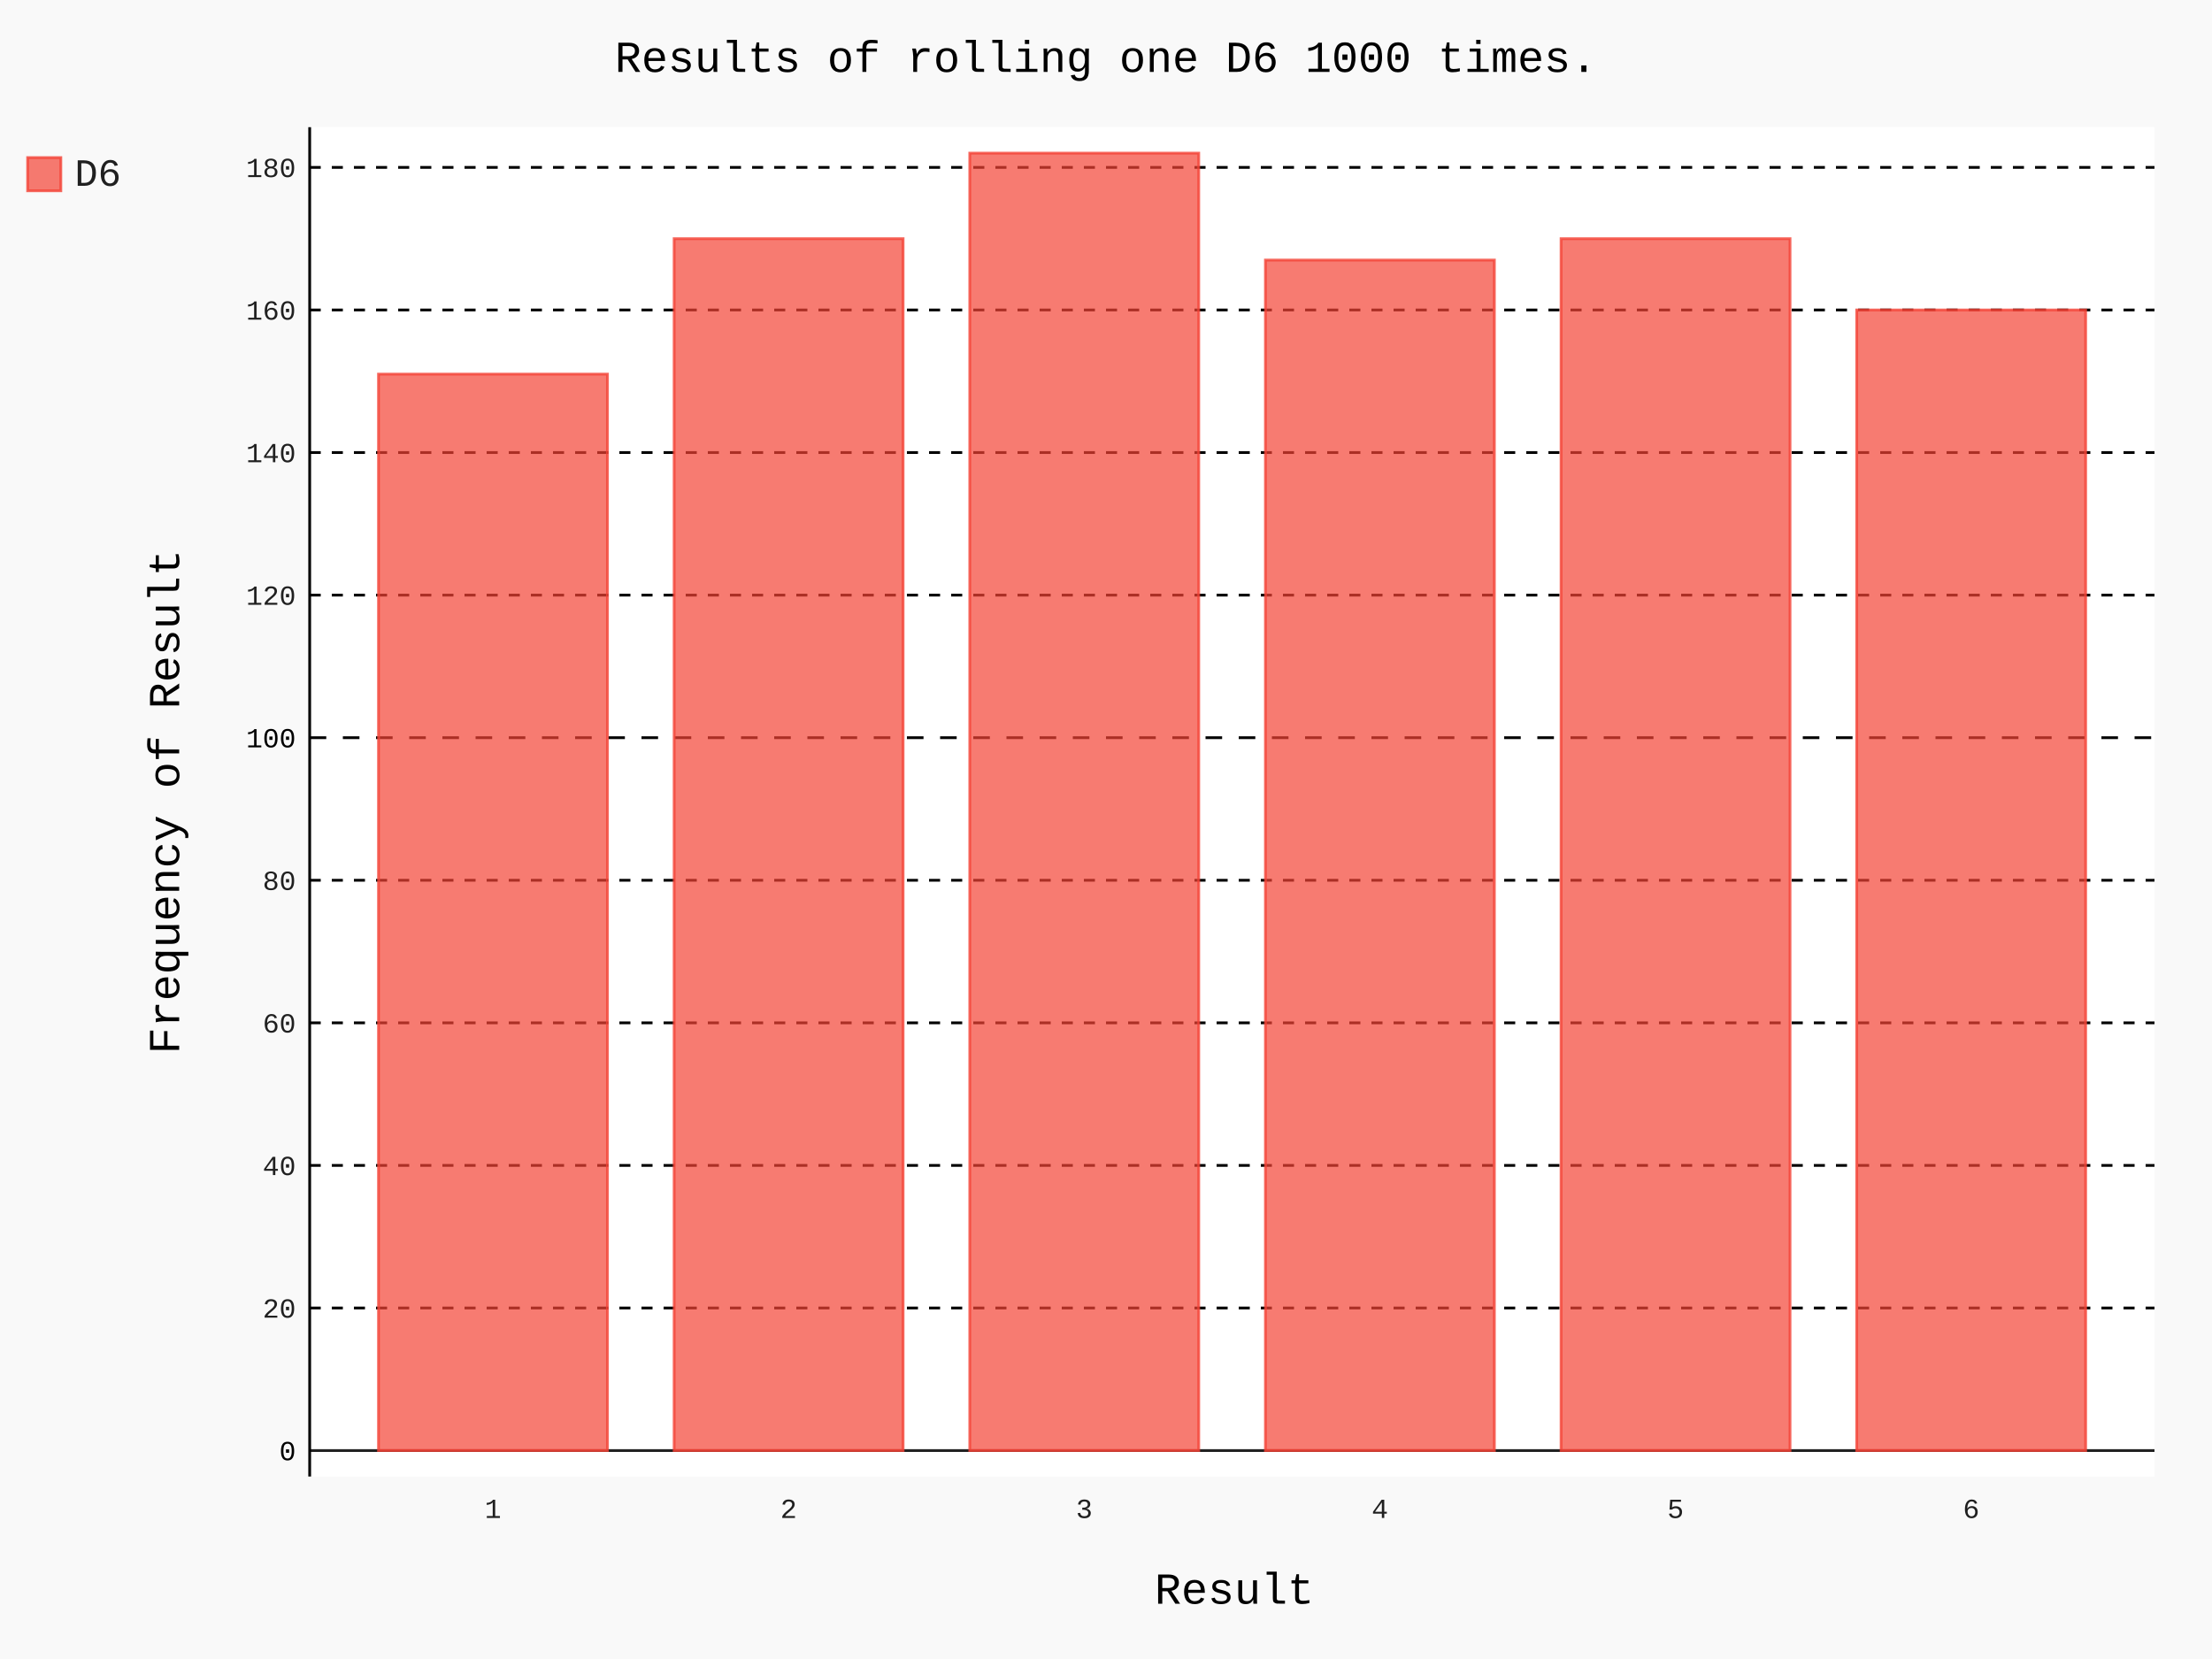
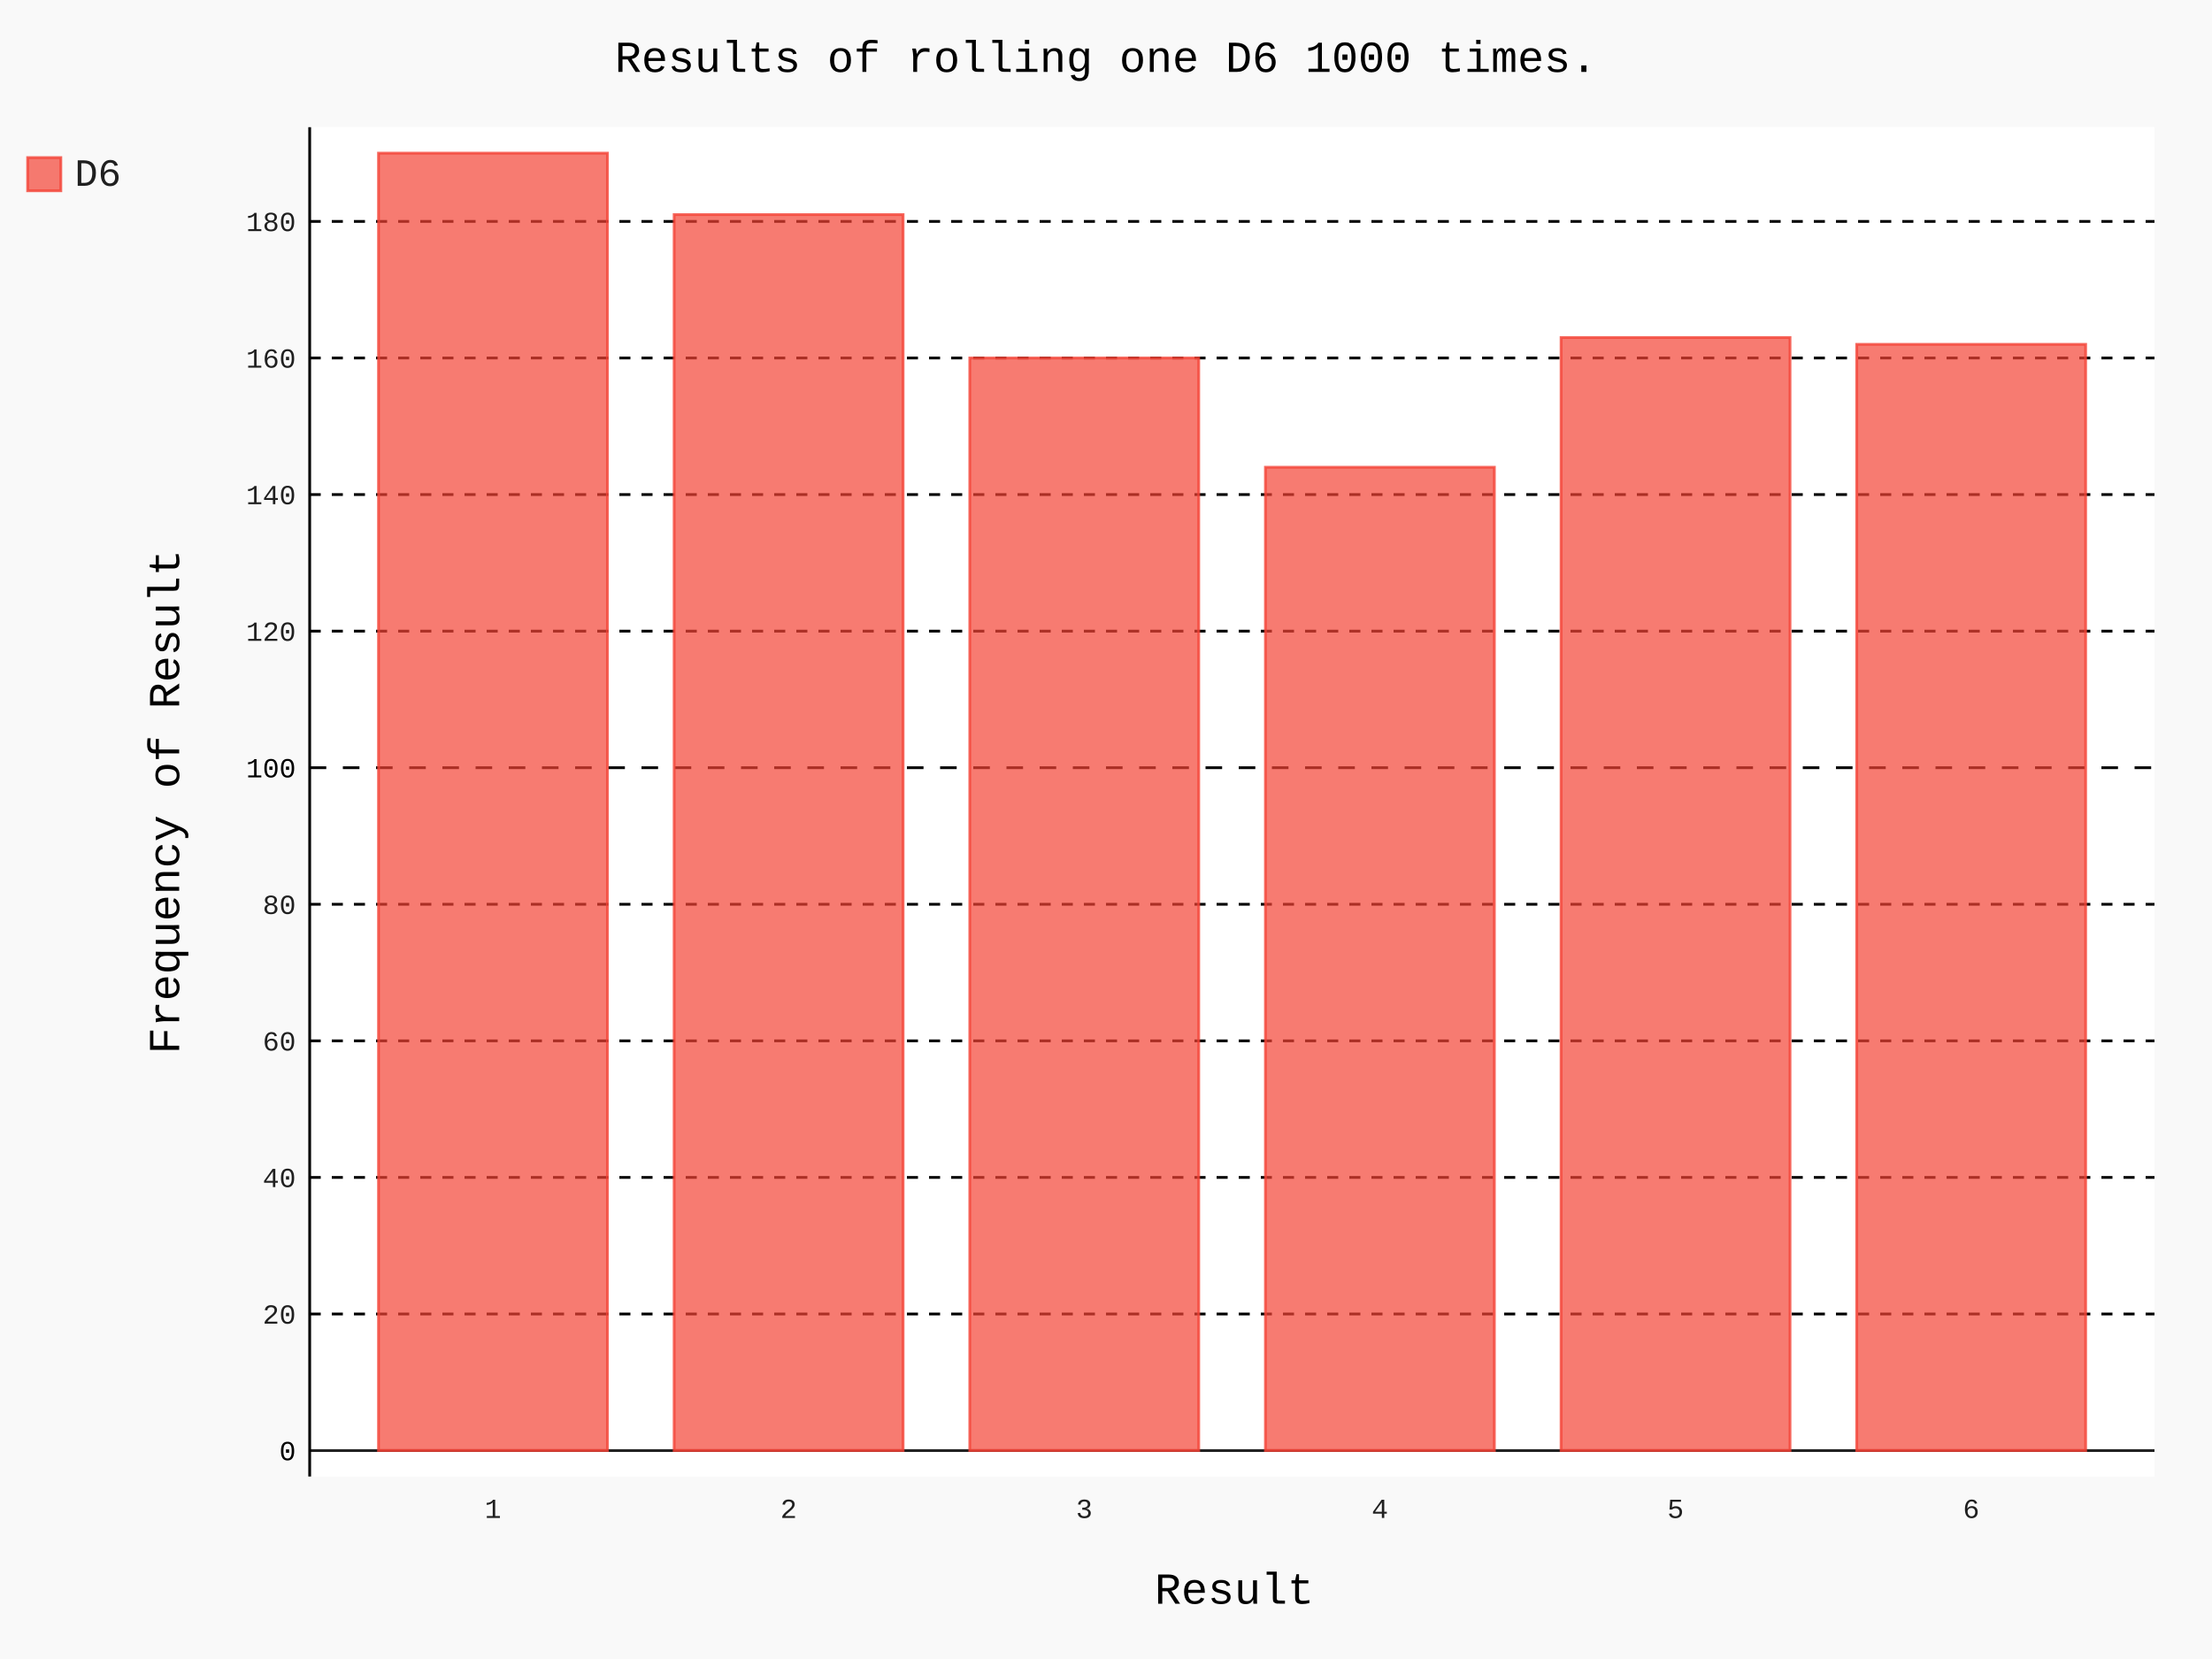
- <svg xmlns="http://www.w3.org/2000/svg" class="pygal-chart" id="chart-809ba225-5793-4c3e-b469-d96da533bd35" viewBox="0 0 800 600">
+ <svg xmlns="http://www.w3.org/2000/svg" class="pygal-chart" id="chart-0288ad3e-8f26-4321-8d74-18589fe61f31" viewBox="0 0 800 600">
  <defs>
-     <style type="text/css">#chart-809ba225-5793-4c3e-b469-d96da533bd35{-webkit-user-select:none;-webkit-font-smoothing:antialiased;font-family:Consolas,"Liberation Mono",Menlo,Courier,monospace}#chart-809ba225-5793-4c3e-b469-d96da533bd35 .title{font-family:Consolas,"Liberation Mono",Menlo,Courier,monospace;font-size:16px}#chart-809ba225-5793-4c3e-b469-d96da533bd35 .legends .legend text{font-family:Consolas,"Liberation Mono",Menlo,Courier,monospace;font-size:14px}#chart-809ba225-5793-4c3e-b469-d96da533bd35 .axis text{font-family:Consolas,"Liberation Mono",Menlo,Courier,monospace;font-size:10px}#chart-809ba225-5793-4c3e-b469-d96da533bd35 .axis text.major{font-family:Consolas,"Liberation Mono",Menlo,Courier,monospace;font-size:10px}#chart-809ba225-5793-4c3e-b469-d96da533bd35 .text-overlay text.value{font-family:Consolas,"Liberation Mono",Menlo,Courier,monospace;font-size:16px}#chart-809ba225-5793-4c3e-b469-d96da533bd35 .text-overlay text.label{font-family:Consolas,"Liberation Mono",Menlo,Courier,monospace;font-size:10px}#chart-809ba225-5793-4c3e-b469-d96da533bd35 .tooltip{font-family:Consolas,"Liberation Mono",Menlo,Courier,monospace;font-size:14px}#chart-809ba225-5793-4c3e-b469-d96da533bd35 text.no_data{font-family:Consolas,"Liberation Mono",Menlo,Courier,monospace;font-size:64px}
- #chart-809ba225-5793-4c3e-b469-d96da533bd35{background-color:rgba(249,249,249,1)}#chart-809ba225-5793-4c3e-b469-d96da533bd35 path,#chart-809ba225-5793-4c3e-b469-d96da533bd35 line,#chart-809ba225-5793-4c3e-b469-d96da533bd35 rect,#chart-809ba225-5793-4c3e-b469-d96da533bd35 circle{-webkit-transition:150ms;-moz-transition:150ms;transition:150ms}#chart-809ba225-5793-4c3e-b469-d96da533bd35 .graph &gt; .background{fill:rgba(249,249,249,1)}#chart-809ba225-5793-4c3e-b469-d96da533bd35 .plot &gt; .background{fill:rgba(255,255,255,1)}#chart-809ba225-5793-4c3e-b469-d96da533bd35 .graph{fill:rgba(0,0,0,.87)}#chart-809ba225-5793-4c3e-b469-d96da533bd35 text.no_data{fill:rgba(0,0,0,1)}#chart-809ba225-5793-4c3e-b469-d96da533bd35 .title{fill:rgba(0,0,0,1)}#chart-809ba225-5793-4c3e-b469-d96da533bd35 .legends .legend text{fill:rgba(0,0,0,.87)}#chart-809ba225-5793-4c3e-b469-d96da533bd35 .legends .legend:hover text{fill:rgba(0,0,0,1)}#chart-809ba225-5793-4c3e-b469-d96da533bd35 .axis .line{stroke:rgba(0,0,0,1)}#chart-809ba225-5793-4c3e-b469-d96da533bd35 .axis .guide.line{stroke:rgba(0,0,0,.54)}#chart-809ba225-5793-4c3e-b469-d96da533bd35 .axis .major.line{stroke:rgba(0,0,0,.87)}#chart-809ba225-5793-4c3e-b469-d96da533bd35 .axis text.major{fill:rgba(0,0,0,1)}#chart-809ba225-5793-4c3e-b469-d96da533bd35 .axis.y .guides:hover .guide.line,#chart-809ba225-5793-4c3e-b469-d96da533bd35 .line-graph .axis.x .guides:hover .guide.line,#chart-809ba225-5793-4c3e-b469-d96da533bd35 .stackedline-graph .axis.x .guides:hover .guide.line,#chart-809ba225-5793-4c3e-b469-d96da533bd35 .xy-graph .axis.x .guides:hover .guide.line{stroke:rgba(0,0,0,1)}#chart-809ba225-5793-4c3e-b469-d96da533bd35 .axis .guides:hover text{fill:rgba(0,0,0,1)}#chart-809ba225-5793-4c3e-b469-d96da533bd35 .reactive{fill-opacity:.7;stroke-opacity:.8;stroke-width:1}#chart-809ba225-5793-4c3e-b469-d96da533bd35 .ci{stroke:rgba(0,0,0,.87)}#chart-809ba225-5793-4c3e-b469-d96da533bd35 .reactive.active,#chart-809ba225-5793-4c3e-b469-d96da533bd35 .active .reactive{fill-opacity:.8;stroke-opacity:.9;stroke-width:4}#chart-809ba225-5793-4c3e-b469-d96da533bd35 .ci .reactive.active{stroke-width:1.5}#chart-809ba225-5793-4c3e-b469-d96da533bd35 .series text{fill:rgba(0,0,0,1)}#chart-809ba225-5793-4c3e-b469-d96da533bd35 .tooltip rect{fill:rgba(255,255,255,1);stroke:rgba(0,0,0,1);-webkit-transition:opacity 150ms;-moz-transition:opacity 150ms;transition:opacity 150ms}#chart-809ba225-5793-4c3e-b469-d96da533bd35 .tooltip .label{fill:rgba(0,0,0,.87)}#chart-809ba225-5793-4c3e-b469-d96da533bd35 .tooltip .label{fill:rgba(0,0,0,.87)}#chart-809ba225-5793-4c3e-b469-d96da533bd35 .tooltip .legend{font-size:.8em;fill:rgba(0,0,0,.54)}#chart-809ba225-5793-4c3e-b469-d96da533bd35 .tooltip .x_label{font-size:.6em;fill:rgba(0,0,0,1)}#chart-809ba225-5793-4c3e-b469-d96da533bd35 .tooltip .xlink{font-size:.5em;text-decoration:underline}#chart-809ba225-5793-4c3e-b469-d96da533bd35 .tooltip .value{font-size:1.5em}#chart-809ba225-5793-4c3e-b469-d96da533bd35 .bound{font-size:.5em}#chart-809ba225-5793-4c3e-b469-d96da533bd35 .max-value{font-size:.75em;fill:rgba(0,0,0,.54)}#chart-809ba225-5793-4c3e-b469-d96da533bd35 .map-element{fill:rgba(255,255,255,1);stroke:rgba(0,0,0,.54) !important}#chart-809ba225-5793-4c3e-b469-d96da533bd35 .map-element .reactive{fill-opacity:inherit;stroke-opacity:inherit}#chart-809ba225-5793-4c3e-b469-d96da533bd35 .color-0,#chart-809ba225-5793-4c3e-b469-d96da533bd35 .color-0 a:visited{stroke:#F44336;fill:#F44336}#chart-809ba225-5793-4c3e-b469-d96da533bd35 .text-overlay .color-0 text{fill:black}
- #chart-809ba225-5793-4c3e-b469-d96da533bd35 text.no_data{text-anchor:middle}#chart-809ba225-5793-4c3e-b469-d96da533bd35 .guide.line{fill:none}#chart-809ba225-5793-4c3e-b469-d96da533bd35 .centered{text-anchor:middle}#chart-809ba225-5793-4c3e-b469-d96da533bd35 .title{text-anchor:middle}#chart-809ba225-5793-4c3e-b469-d96da533bd35 .legends .legend text{fill-opacity:1}#chart-809ba225-5793-4c3e-b469-d96da533bd35 .axis.x text{text-anchor:middle}#chart-809ba225-5793-4c3e-b469-d96da533bd35 .axis.x:not(.web) text[transform]{text-anchor:start}#chart-809ba225-5793-4c3e-b469-d96da533bd35 .axis.x:not(.web) text[transform].backwards{text-anchor:end}#chart-809ba225-5793-4c3e-b469-d96da533bd35 .axis.y text{text-anchor:end}#chart-809ba225-5793-4c3e-b469-d96da533bd35 .axis.y text[transform].backwards{text-anchor:start}#chart-809ba225-5793-4c3e-b469-d96da533bd35 .axis.y2 text{text-anchor:start}#chart-809ba225-5793-4c3e-b469-d96da533bd35 .axis.y2 text[transform].backwards{text-anchor:end}#chart-809ba225-5793-4c3e-b469-d96da533bd35 .axis .guide.line{stroke-dasharray:4,4;stroke:black}#chart-809ba225-5793-4c3e-b469-d96da533bd35 .axis .major.guide.line{stroke-dasharray:6,6;stroke:black}#chart-809ba225-5793-4c3e-b469-d96da533bd35 .horizontal .axis.y .guide.line,#chart-809ba225-5793-4c3e-b469-d96da533bd35 .horizontal .axis.y2 .guide.line,#chart-809ba225-5793-4c3e-b469-d96da533bd35 .vertical .axis.x .guide.line{opacity:0}#chart-809ba225-5793-4c3e-b469-d96da533bd35 .horizontal .axis.always_show .guide.line,#chart-809ba225-5793-4c3e-b469-d96da533bd35 .vertical .axis.always_show .guide.line{opacity:1 !important}#chart-809ba225-5793-4c3e-b469-d96da533bd35 .axis.y .guides:hover .guide.line,#chart-809ba225-5793-4c3e-b469-d96da533bd35 .axis.y2 .guides:hover .guide.line,#chart-809ba225-5793-4c3e-b469-d96da533bd35 .axis.x .guides:hover .guide.line{opacity:1}#chart-809ba225-5793-4c3e-b469-d96da533bd35 .axis .guides:hover text{opacity:1}#chart-809ba225-5793-4c3e-b469-d96da533bd35 .nofill{fill:none}#chart-809ba225-5793-4c3e-b469-d96da533bd35 .subtle-fill{fill-opacity:.2}#chart-809ba225-5793-4c3e-b469-d96da533bd35 .dot{stroke-width:1px;fill-opacity:1;stroke-opacity:1}#chart-809ba225-5793-4c3e-b469-d96da533bd35 .dot.active{stroke-width:5px}#chart-809ba225-5793-4c3e-b469-d96da533bd35 .dot.negative{fill:transparent}#chart-809ba225-5793-4c3e-b469-d96da533bd35 text,#chart-809ba225-5793-4c3e-b469-d96da533bd35 tspan{stroke:none !important}#chart-809ba225-5793-4c3e-b469-d96da533bd35 .series text.active{opacity:1}#chart-809ba225-5793-4c3e-b469-d96da533bd35 .tooltip rect{fill-opacity:.95;stroke-width:.5}#chart-809ba225-5793-4c3e-b469-d96da533bd35 .tooltip text{fill-opacity:1}#chart-809ba225-5793-4c3e-b469-d96da533bd35 .showable{visibility:hidden}#chart-809ba225-5793-4c3e-b469-d96da533bd35 .showable.shown{visibility:visible}#chart-809ba225-5793-4c3e-b469-d96da533bd35 .gauge-background{fill:rgba(229,229,229,1);stroke:none}#chart-809ba225-5793-4c3e-b469-d96da533bd35 .bg-lines{stroke:rgba(249,249,249,1);stroke-width:2px}</style>
+     <style type="text/css">#chart-0288ad3e-8f26-4321-8d74-18589fe61f31{-webkit-user-select:none;-webkit-font-smoothing:antialiased;font-family:Consolas,"Liberation Mono",Menlo,Courier,monospace}#chart-0288ad3e-8f26-4321-8d74-18589fe61f31 .title{font-family:Consolas,"Liberation Mono",Menlo,Courier,monospace;font-size:16px}#chart-0288ad3e-8f26-4321-8d74-18589fe61f31 .legends .legend text{font-family:Consolas,"Liberation Mono",Menlo,Courier,monospace;font-size:14px}#chart-0288ad3e-8f26-4321-8d74-18589fe61f31 .axis text{font-family:Consolas,"Liberation Mono",Menlo,Courier,monospace;font-size:10px}#chart-0288ad3e-8f26-4321-8d74-18589fe61f31 .axis text.major{font-family:Consolas,"Liberation Mono",Menlo,Courier,monospace;font-size:10px}#chart-0288ad3e-8f26-4321-8d74-18589fe61f31 .text-overlay text.value{font-family:Consolas,"Liberation Mono",Menlo,Courier,monospace;font-size:16px}#chart-0288ad3e-8f26-4321-8d74-18589fe61f31 .text-overlay text.label{font-family:Consolas,"Liberation Mono",Menlo,Courier,monospace;font-size:10px}#chart-0288ad3e-8f26-4321-8d74-18589fe61f31 .tooltip{font-family:Consolas,"Liberation Mono",Menlo,Courier,monospace;font-size:14px}#chart-0288ad3e-8f26-4321-8d74-18589fe61f31 text.no_data{font-family:Consolas,"Liberation Mono",Menlo,Courier,monospace;font-size:64px}
+ #chart-0288ad3e-8f26-4321-8d74-18589fe61f31{background-color:rgba(249,249,249,1)}#chart-0288ad3e-8f26-4321-8d74-18589fe61f31 path,#chart-0288ad3e-8f26-4321-8d74-18589fe61f31 line,#chart-0288ad3e-8f26-4321-8d74-18589fe61f31 rect,#chart-0288ad3e-8f26-4321-8d74-18589fe61f31 circle{-webkit-transition:150ms;-moz-transition:150ms;transition:150ms}#chart-0288ad3e-8f26-4321-8d74-18589fe61f31 .graph &gt; .background{fill:rgba(249,249,249,1)}#chart-0288ad3e-8f26-4321-8d74-18589fe61f31 .plot &gt; .background{fill:rgba(255,255,255,1)}#chart-0288ad3e-8f26-4321-8d74-18589fe61f31 .graph{fill:rgba(0,0,0,.87)}#chart-0288ad3e-8f26-4321-8d74-18589fe61f31 text.no_data{fill:rgba(0,0,0,1)}#chart-0288ad3e-8f26-4321-8d74-18589fe61f31 .title{fill:rgba(0,0,0,1)}#chart-0288ad3e-8f26-4321-8d74-18589fe61f31 .legends .legend text{fill:rgba(0,0,0,.87)}#chart-0288ad3e-8f26-4321-8d74-18589fe61f31 .legends .legend:hover text{fill:rgba(0,0,0,1)}#chart-0288ad3e-8f26-4321-8d74-18589fe61f31 .axis .line{stroke:rgba(0,0,0,1)}#chart-0288ad3e-8f26-4321-8d74-18589fe61f31 .axis .guide.line{stroke:rgba(0,0,0,.54)}#chart-0288ad3e-8f26-4321-8d74-18589fe61f31 .axis .major.line{stroke:rgba(0,0,0,.87)}#chart-0288ad3e-8f26-4321-8d74-18589fe61f31 .axis text.major{fill:rgba(0,0,0,1)}#chart-0288ad3e-8f26-4321-8d74-18589fe61f31 .axis.y .guides:hover .guide.line,#chart-0288ad3e-8f26-4321-8d74-18589fe61f31 .line-graph .axis.x .guides:hover .guide.line,#chart-0288ad3e-8f26-4321-8d74-18589fe61f31 .stackedline-graph .axis.x .guides:hover .guide.line,#chart-0288ad3e-8f26-4321-8d74-18589fe61f31 .xy-graph .axis.x .guides:hover .guide.line{stroke:rgba(0,0,0,1)}#chart-0288ad3e-8f26-4321-8d74-18589fe61f31 .axis .guides:hover text{fill:rgba(0,0,0,1)}#chart-0288ad3e-8f26-4321-8d74-18589fe61f31 .reactive{fill-opacity:.7;stroke-opacity:.8;stroke-width:1}#chart-0288ad3e-8f26-4321-8d74-18589fe61f31 .ci{stroke:rgba(0,0,0,.87)}#chart-0288ad3e-8f26-4321-8d74-18589fe61f31 .reactive.active,#chart-0288ad3e-8f26-4321-8d74-18589fe61f31 .active .reactive{fill-opacity:.8;stroke-opacity:.9;stroke-width:4}#chart-0288ad3e-8f26-4321-8d74-18589fe61f31 .ci .reactive.active{stroke-width:1.5}#chart-0288ad3e-8f26-4321-8d74-18589fe61f31 .series text{fill:rgba(0,0,0,1)}#chart-0288ad3e-8f26-4321-8d74-18589fe61f31 .tooltip rect{fill:rgba(255,255,255,1);stroke:rgba(0,0,0,1);-webkit-transition:opacity 150ms;-moz-transition:opacity 150ms;transition:opacity 150ms}#chart-0288ad3e-8f26-4321-8d74-18589fe61f31 .tooltip .label{fill:rgba(0,0,0,.87)}#chart-0288ad3e-8f26-4321-8d74-18589fe61f31 .tooltip .label{fill:rgba(0,0,0,.87)}#chart-0288ad3e-8f26-4321-8d74-18589fe61f31 .tooltip .legend{font-size:.8em;fill:rgba(0,0,0,.54)}#chart-0288ad3e-8f26-4321-8d74-18589fe61f31 .tooltip .x_label{font-size:.6em;fill:rgba(0,0,0,1)}#chart-0288ad3e-8f26-4321-8d74-18589fe61f31 .tooltip .xlink{font-size:.5em;text-decoration:underline}#chart-0288ad3e-8f26-4321-8d74-18589fe61f31 .tooltip .value{font-size:1.5em}#chart-0288ad3e-8f26-4321-8d74-18589fe61f31 .bound{font-size:.5em}#chart-0288ad3e-8f26-4321-8d74-18589fe61f31 .max-value{font-size:.75em;fill:rgba(0,0,0,.54)}#chart-0288ad3e-8f26-4321-8d74-18589fe61f31 .map-element{fill:rgba(255,255,255,1);stroke:rgba(0,0,0,.54) !important}#chart-0288ad3e-8f26-4321-8d74-18589fe61f31 .map-element .reactive{fill-opacity:inherit;stroke-opacity:inherit}#chart-0288ad3e-8f26-4321-8d74-18589fe61f31 .color-0,#chart-0288ad3e-8f26-4321-8d74-18589fe61f31 .color-0 a:visited{stroke:#F44336;fill:#F44336}#chart-0288ad3e-8f26-4321-8d74-18589fe61f31 .text-overlay .color-0 text{fill:black}
+ #chart-0288ad3e-8f26-4321-8d74-18589fe61f31 text.no_data{text-anchor:middle}#chart-0288ad3e-8f26-4321-8d74-18589fe61f31 .guide.line{fill:none}#chart-0288ad3e-8f26-4321-8d74-18589fe61f31 .centered{text-anchor:middle}#chart-0288ad3e-8f26-4321-8d74-18589fe61f31 .title{text-anchor:middle}#chart-0288ad3e-8f26-4321-8d74-18589fe61f31 .legends .legend text{fill-opacity:1}#chart-0288ad3e-8f26-4321-8d74-18589fe61f31 .axis.x text{text-anchor:middle}#chart-0288ad3e-8f26-4321-8d74-18589fe61f31 .axis.x:not(.web) text[transform]{text-anchor:start}#chart-0288ad3e-8f26-4321-8d74-18589fe61f31 .axis.x:not(.web) text[transform].backwards{text-anchor:end}#chart-0288ad3e-8f26-4321-8d74-18589fe61f31 .axis.y text{text-anchor:end}#chart-0288ad3e-8f26-4321-8d74-18589fe61f31 .axis.y text[transform].backwards{text-anchor:start}#chart-0288ad3e-8f26-4321-8d74-18589fe61f31 .axis.y2 text{text-anchor:start}#chart-0288ad3e-8f26-4321-8d74-18589fe61f31 .axis.y2 text[transform].backwards{text-anchor:end}#chart-0288ad3e-8f26-4321-8d74-18589fe61f31 .axis .guide.line{stroke-dasharray:4,4;stroke:black}#chart-0288ad3e-8f26-4321-8d74-18589fe61f31 .axis .major.guide.line{stroke-dasharray:6,6;stroke:black}#chart-0288ad3e-8f26-4321-8d74-18589fe61f31 .horizontal .axis.y .guide.line,#chart-0288ad3e-8f26-4321-8d74-18589fe61f31 .horizontal .axis.y2 .guide.line,#chart-0288ad3e-8f26-4321-8d74-18589fe61f31 .vertical .axis.x .guide.line{opacity:0}#chart-0288ad3e-8f26-4321-8d74-18589fe61f31 .horizontal .axis.always_show .guide.line,#chart-0288ad3e-8f26-4321-8d74-18589fe61f31 .vertical .axis.always_show .guide.line{opacity:1 !important}#chart-0288ad3e-8f26-4321-8d74-18589fe61f31 .axis.y .guides:hover .guide.line,#chart-0288ad3e-8f26-4321-8d74-18589fe61f31 .axis.y2 .guides:hover .guide.line,#chart-0288ad3e-8f26-4321-8d74-18589fe61f31 .axis.x .guides:hover .guide.line{opacity:1}#chart-0288ad3e-8f26-4321-8d74-18589fe61f31 .axis .guides:hover text{opacity:1}#chart-0288ad3e-8f26-4321-8d74-18589fe61f31 .nofill{fill:none}#chart-0288ad3e-8f26-4321-8d74-18589fe61f31 .subtle-fill{fill-opacity:.2}#chart-0288ad3e-8f26-4321-8d74-18589fe61f31 .dot{stroke-width:1px;fill-opacity:1;stroke-opacity:1}#chart-0288ad3e-8f26-4321-8d74-18589fe61f31 .dot.active{stroke-width:5px}#chart-0288ad3e-8f26-4321-8d74-18589fe61f31 .dot.negative{fill:transparent}#chart-0288ad3e-8f26-4321-8d74-18589fe61f31 text,#chart-0288ad3e-8f26-4321-8d74-18589fe61f31 tspan{stroke:none !important}#chart-0288ad3e-8f26-4321-8d74-18589fe61f31 .series text.active{opacity:1}#chart-0288ad3e-8f26-4321-8d74-18589fe61f31 .tooltip rect{fill-opacity:.95;stroke-width:.5}#chart-0288ad3e-8f26-4321-8d74-18589fe61f31 .tooltip text{fill-opacity:1}#chart-0288ad3e-8f26-4321-8d74-18589fe61f31 .showable{visibility:hidden}#chart-0288ad3e-8f26-4321-8d74-18589fe61f31 .showable.shown{visibility:visible}#chart-0288ad3e-8f26-4321-8d74-18589fe61f31 .gauge-background{fill:rgba(229,229,229,1);stroke:none}#chart-0288ad3e-8f26-4321-8d74-18589fe61f31 .bg-lines{stroke:rgba(249,249,249,1);stroke-width:2px}</style>
  </defs>
  <g class="graph bar-graph vertical">
    <rect class="background" height="600" width="800" x="0" y="0" />
    <g class="plot" transform="translate(112, 46)">
      <rect class="background" height="488" width="667.2" x="0" y="0" />
      <g class="axis y always_show">
        <g class="guides">
          <path class="axis major line" d="M0 478.615 h667.2" />
          <text class="major" x="-5" y="482.115">0</text>
        </g>
        <g class="guides">
-           <path class="guide line" d="M0 427.052 h667.2" />
-           <text class="" x="-5" y="430.552">20</text>
+           <path class="guide line" d="M0 429.223 h667.2" />
+           <text class="" x="-5" y="432.723">20</text>
        </g>
        <g class="guides">
-           <path class="guide line" d="M0 375.488 h667.2" />
-           <text class="" x="-5" y="378.988">40</text>
+           <path class="guide line" d="M0 379.83 h667.2" />
+           <text class="" x="-5" y="383.33">40</text>
        </g>
        <g class="guides">
-           <path class="guide line" d="M0 323.924 h667.2" />
-           <text class="" x="-5" y="327.424">60</text>
+           <path class="guide line" d="M0 330.437 h667.2" />
+           <text class="" x="-5" y="333.937">60</text>
        </g>
        <g class="guides">
-           <path class="guide line" d="M0 272.36 h667.2" />
-           <text class="" x="-5" y="275.86">80</text>
+           <path class="guide line" d="M0 281.045 h667.2" />
+           <text class="" x="-5" y="284.545">80</text>
        </g>
        <g class="guides">
-           <path class="major guide line" d="M0 220.796 h667.2" />
-           <text class="major" x="-5" y="224.296">100</text>
+           <path class="major guide line" d="M0 231.652 h667.2" />
+           <text class="major" x="-5" y="235.152">100</text>
        </g>
        <g class="guides">
-           <path class="guide line" d="M0 169.232 h667.2" />
-           <text class="" x="-5" y="172.732">120</text>
+           <path class="guide line" d="M0 182.259 h667.2" />
+           <text class="" x="-5" y="185.759">120</text>
        </g>
        <g class="guides">
-           <path class="guide line" d="M0 117.669 h667.2" />
-           <text class="" x="-5" y="121.169">140</text>
+           <path class="guide line" d="M0 132.866 h667.2" />
+           <text class="" x="-5" y="136.366">140</text>
        </g>
        <g class="guides">
-           <path class="guide line" d="M0 66.105 h667.2" />
-           <text class="" x="-5" y="69.605">160</text>
+           <path class="guide line" d="M0 83.474 h667.2" />
+           <text class="" x="-5" y="86.974">160</text>
        </g>
        <g class="guides">
-           <path class="guide line" d="M0 14.541 h667.2" />
-           <text class="" x="-5" y="18.041">180</text>
+           <path class="guide line" d="M0 34.081 h667.2" />
+           <text class="" x="-5" y="37.581">180</text>
        </g>
      </g>
      <g class="axis x">
        <path class="line" d="M0 0 v488" />
        <g class="guides">
          <path class="guide line" d="M66.292 0 v488" />
          <text class="" x="66.292" y="503.0">1</text>
        </g>
        <g class="guides">
          <path class="guide line" d="M173.215 0 v488" />
          <text class="" x="173.215" y="503.0">2</text>
        </g>
        <g class="guides">
          <path class="guide line" d="M280.138 0 v488" />
          <text class="" x="280.138" y="503.0">3</text>
        </g>
        <g class="guides">
          <path class="guide line" d="M387.062 0 v488" />
          <text class="" x="387.062" y="503.0">4</text>
        </g>
        <g class="guides">
          <path class="guide line" d="M493.985 0 v488" />
          <text class="" x="493.985" y="503.0">5</text>
        </g>
        <g class="guides">
          <path class="guide line" d="M600.908 0 v488" />
          <text class="" x="600.908" y="503.0">6</text>
        </g>
      </g>
      <g class="series serie-0 color-0">
        <g class="bars">
          <g class="bar">
-             <rect class="rect reactive tooltip-trigger" height="389.307" rx="0" ry="0" width="82.801" x="24.892" y="89.309" />
+             <rect class="rect reactive tooltip-trigger" height="469.231" rx="0" ry="0" width="82.801" x="24.892" y="9.385" />
          </g>
          <g class="bar">
-             <rect class="rect reactive tooltip-trigger" height="438.292" rx="0" ry="0" width="82.801" x="131.815" y="40.323" />
+             <rect class="rect reactive tooltip-trigger" height="447.004" rx="0" ry="0" width="82.801" x="131.815" y="31.611" />
          </g>
          <g class="bar">
-             <rect class="rect reactive tooltip-trigger" height="469.231" rx="0" ry="0" width="82.801" x="238.738" y="9.385" />
+             <rect class="rect reactive tooltip-trigger" height="395.142" rx="0" ry="0" width="82.801" x="238.738" y="83.474" />
          </g>
          <g class="bar">
-             <rect class="rect reactive tooltip-trigger" height="430.558" rx="0" ry="0" width="82.801" x="345.661" y="48.057" />
+             <rect class="rect reactive tooltip-trigger" height="355.628" rx="0" ry="0" width="82.801" x="345.661" y="122.988" />
          </g>
          <g class="bar">
-             <rect class="rect reactive tooltip-trigger" height="438.292" rx="0" ry="0" width="82.801" x="452.584" y="40.323" />
+             <rect class="rect reactive tooltip-trigger" height="402.551" rx="0" ry="0" width="82.801" x="452.584" y="76.065" />
          </g>
          <g class="bar">
-             <rect class="rect reactive tooltip-trigger" height="412.511" rx="0" ry="0" width="82.801" x="559.507" y="66.105" />
+             <rect class="rect reactive tooltip-trigger" height="400.081" rx="0" ry="0" width="82.801" x="559.507" y="78.534" />
          </g>
        </g>
      </g>
    </g>
    <g class="titles">
      <text class="title plot_title" x="400.0" y="26">Results of rolling one D6 1000 times.</text>
      <text class="title" x="446.4" y="580">Result</text>
      <text class="title" transform="rotate(-90 38.8 290)" x="38.8" y="316.0">Frequency of Result</text>
    </g>
    <g class="plot overlay" transform="translate(112, 46)">
      <g class="series serie-0 color-0" />
    </g>
    <g class="plot text-overlay" transform="translate(112, 46)">
      <g class="series serie-0 color-0" />
    </g>
    <g class="plot tooltip-overlay" transform="translate(112, 46)">
      <g class="tooltip" style="opacity: 0" transform="translate(0 0)">
        <rect class="tooltip-box" height="0" rx="0" ry="0" width="0" />
        <g class="text" />
      </g>
    </g>
    <g class="legends" transform="translate(10, 56)">
      <g class="legend reactive activate-serie" id="activate-serie-0">
        <rect class="color-0 reactive" height="12" width="12" x="0.0" y="1.0" />
        <text x="17.0" y="11.2">D6</text>
      </g>
    </g>
    <g class="legends" transform="translate(790, 56)" />
  </g>
</svg>
